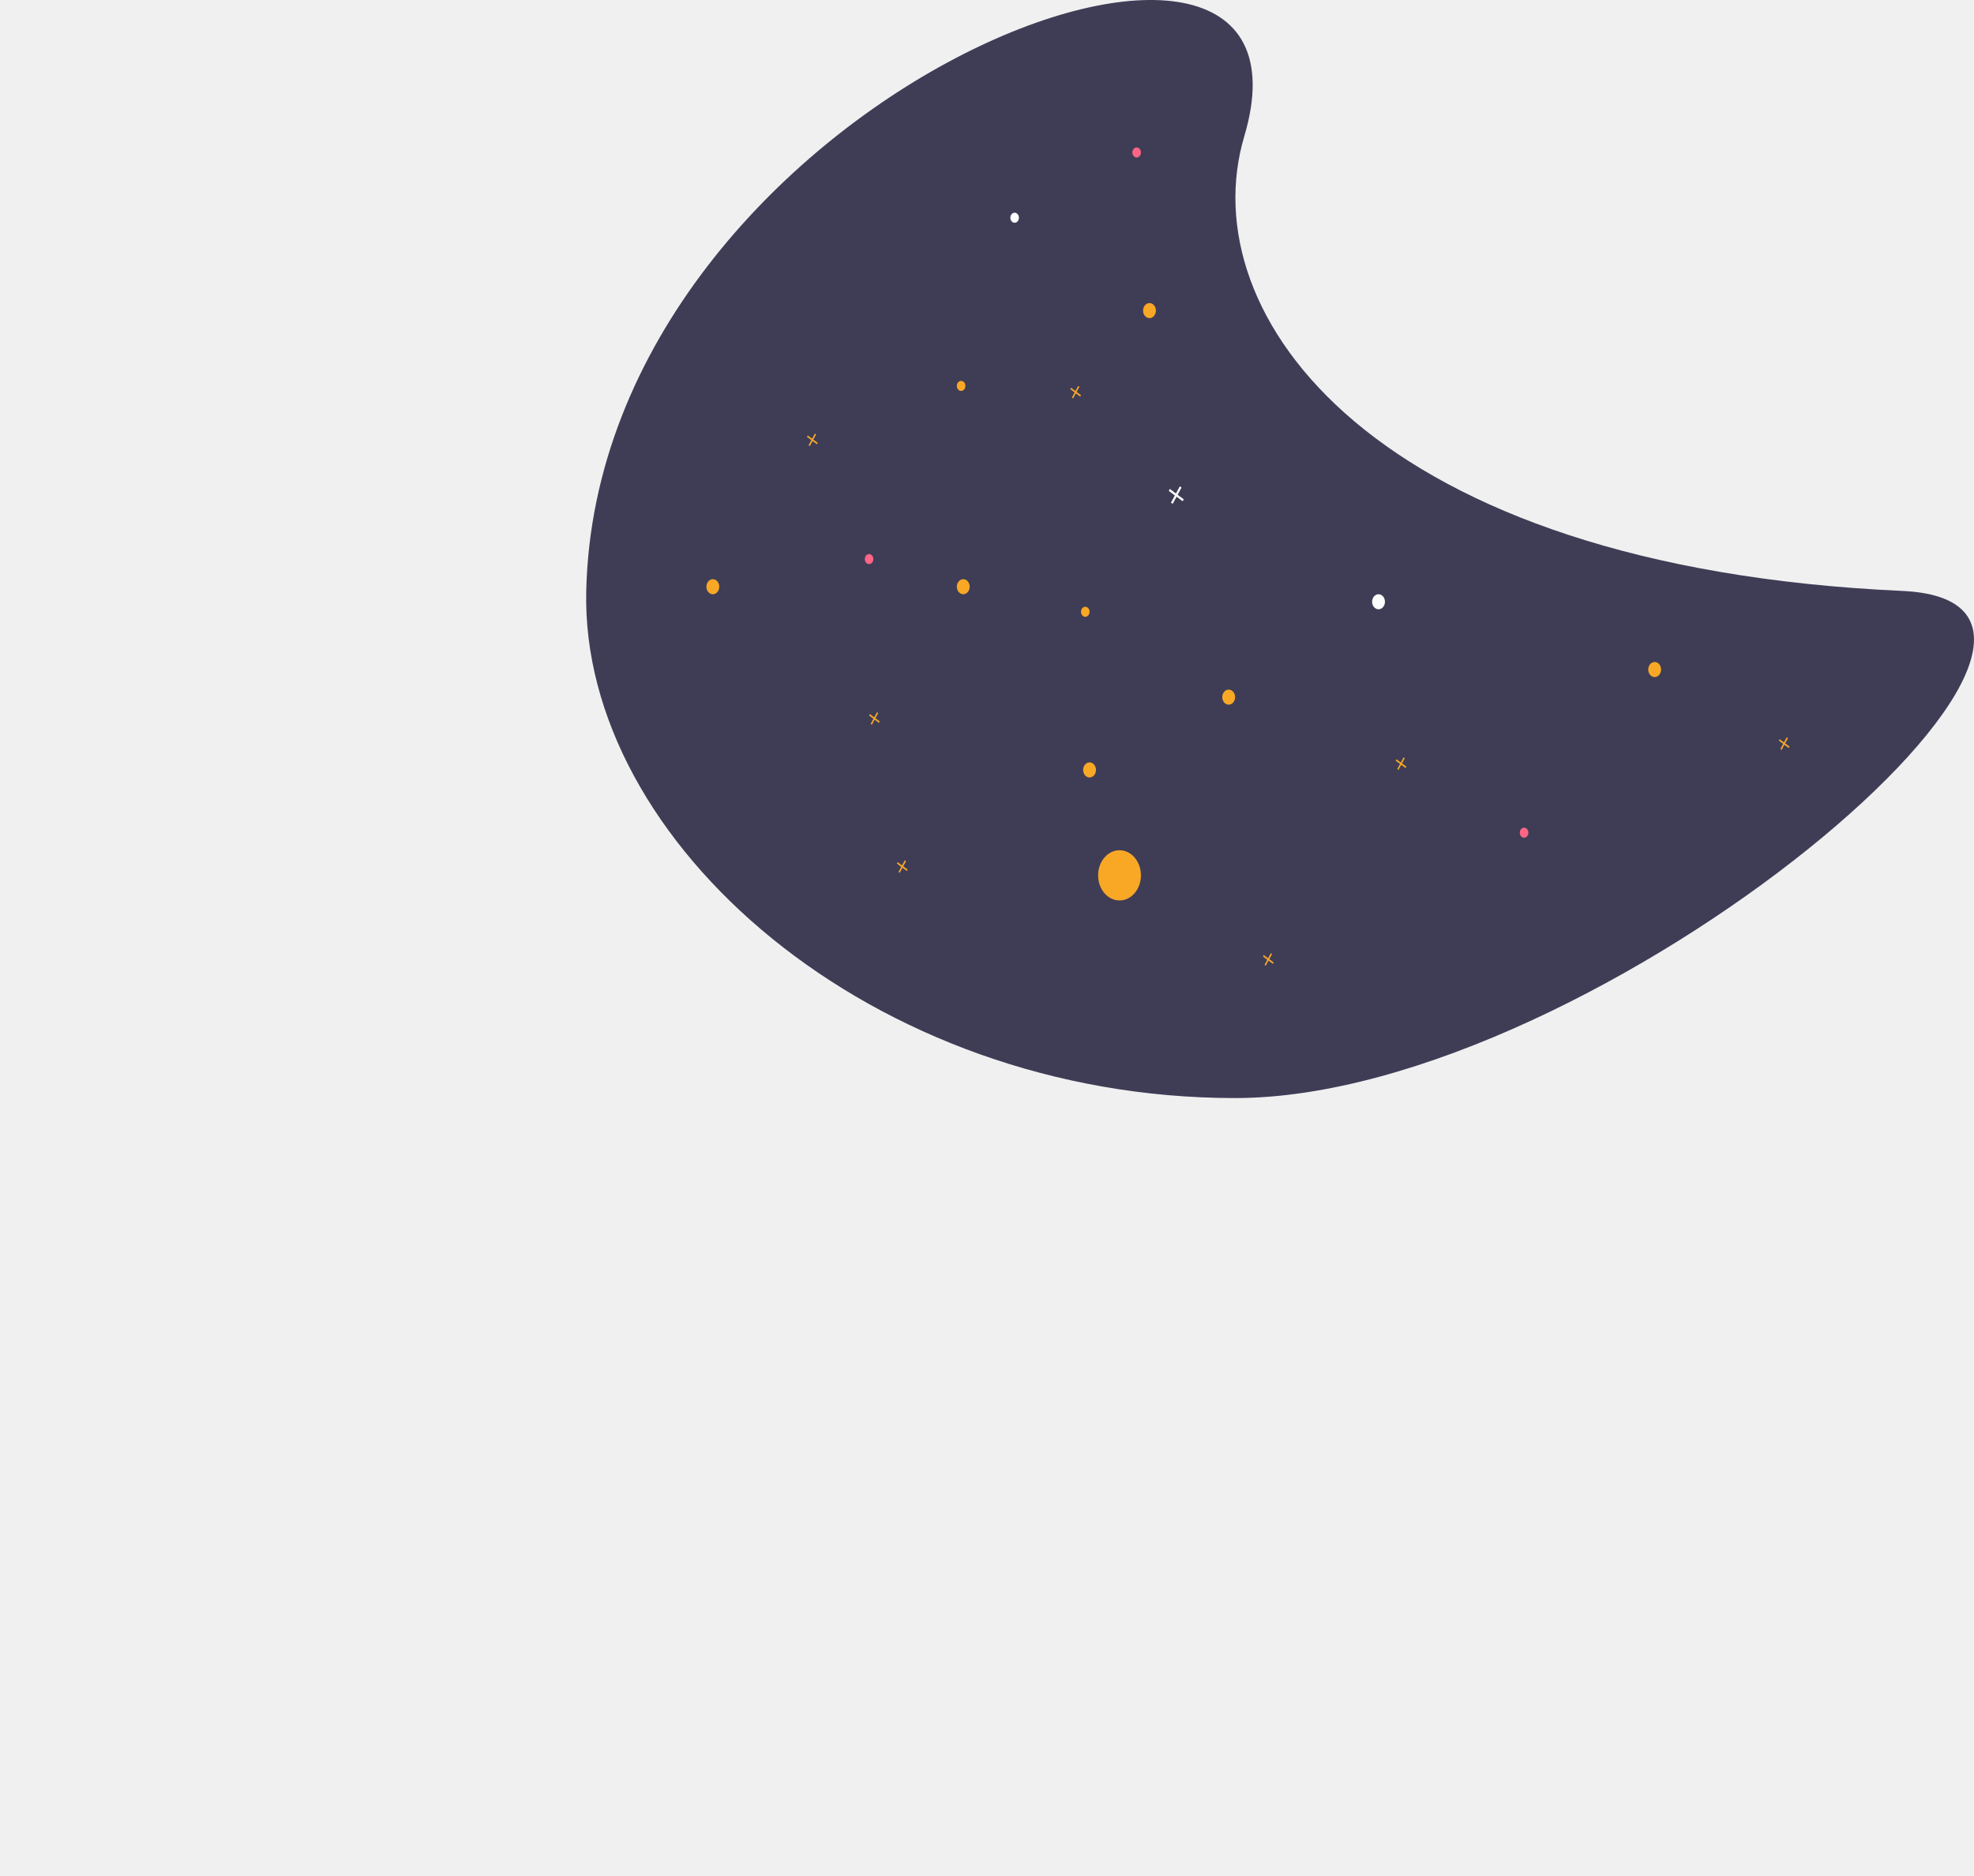
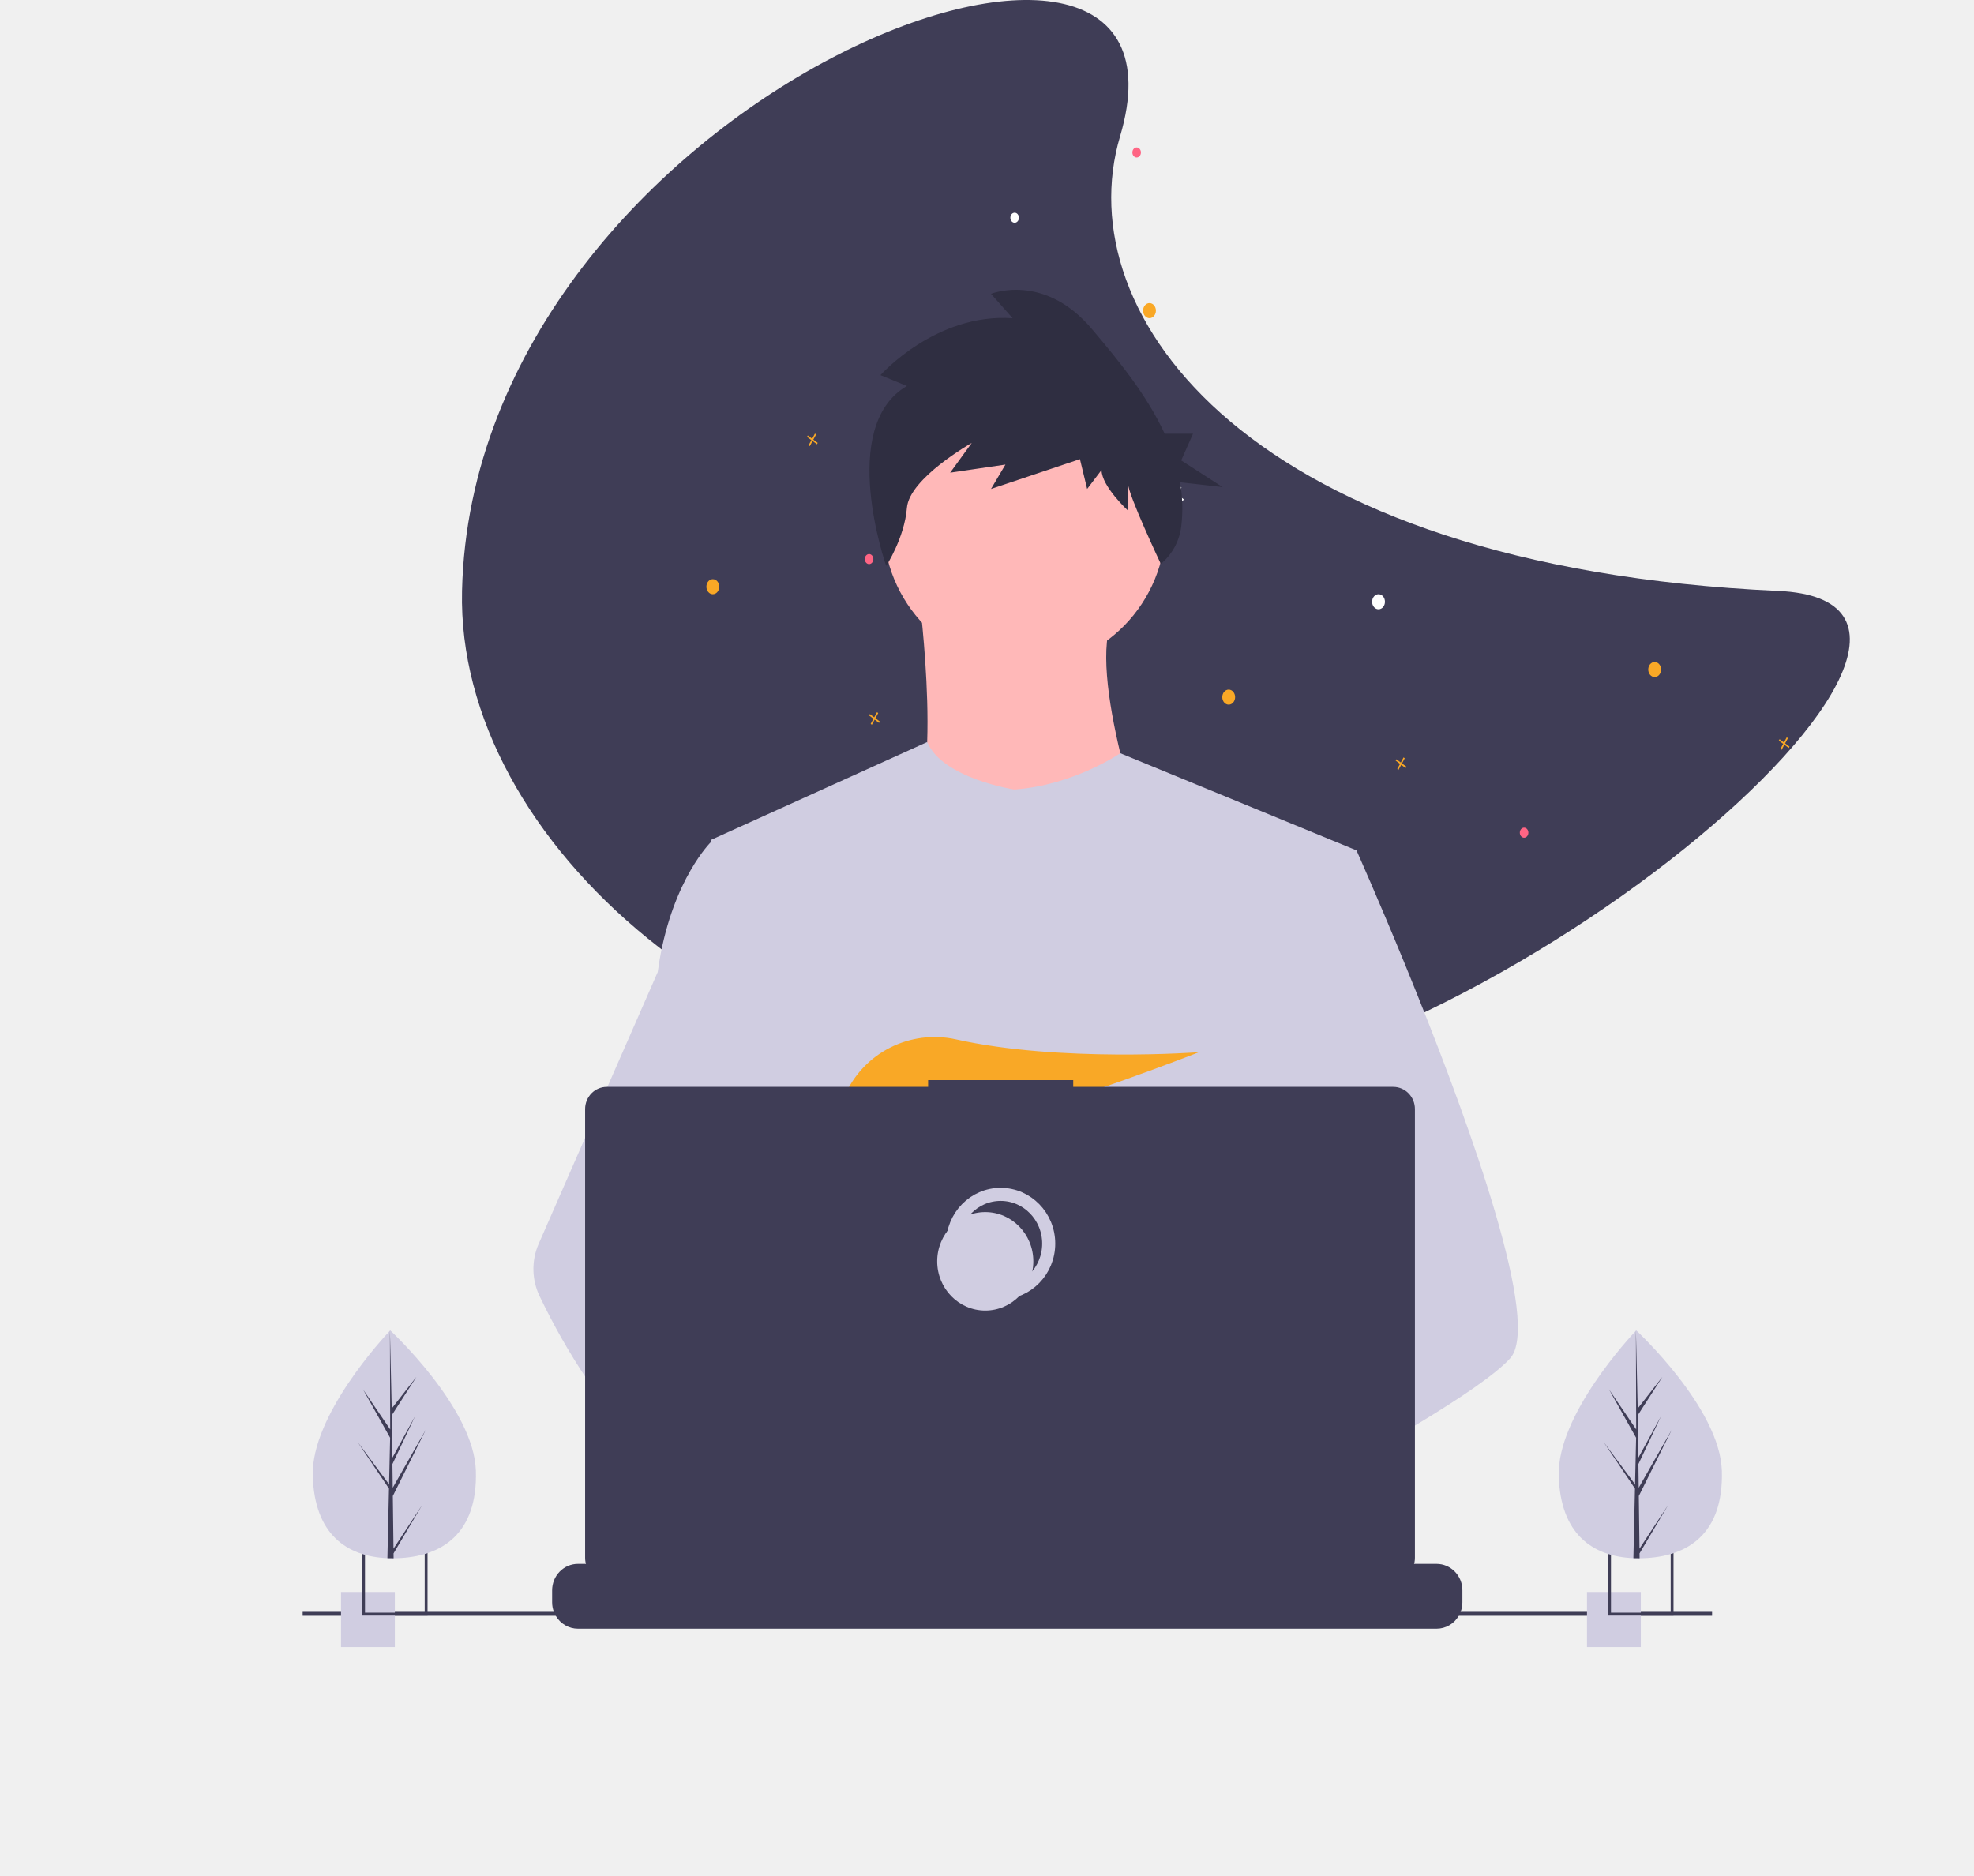
<svg xmlns="http://www.w3.org/2000/svg" width="302" height="287" viewBox="0 0 302 287" fill="none">
-   <path d="M89.687 90.409C88.798 128.805 133.341 168 188.94 168C244.54 168 333.083 92.304 291.031 90.409C210.002 86.757 182.234 48.197 190.359 20.862C204.91 -28.091 91.437 14.807 89.687 90.409Z" fill="#3F3D56" />
+   <path d="M70.687 90.409C69.798 128.805 114.341 168 169.94 168C225.54 168 314.083 92.304 272.031 90.409C191.002 86.757 163.234 48.197 171.359 20.862C185.91 -28.091 72.437 14.807 70.687 90.409Z" fill="#3F3D56" />
  <path d="M165.38 60.462L164.711 59.962L165.137 59.178L164.954 59.042L164.528 59.827L163.859 59.327L163.743 59.541L164.412 60.04L163.986 60.825L164.169 60.962L164.595 60.177L165.264 60.676L165.38 60.462Z" fill="#F9A826" />
  <path d="M215.158 117.297L214.488 116.797L214.914 116.012L214.732 115.877L214.306 116.661L213.637 116.162L213.52 116.376L214.19 116.875L213.764 117.66L213.946 117.797L214.372 117.012L215.041 117.511L215.158 117.297Z" fill="#F9A826" />
  <path d="M134.597 110.385L133.928 109.885L134.354 109.1L134.171 108.964L133.745 109.749L133.076 109.25L132.959 109.463L133.629 109.963L133.203 110.748L133.386 110.884L133.811 110.099L134.481 110.599L134.597 110.385Z" fill="#F9A826" />
  <path d="M194.854 147.251L194.184 146.751L194.61 145.966L194.428 145.83L194.002 146.615L193.333 146.115L193.216 146.329L193.886 146.829L193.46 147.614L193.642 147.75L194.068 146.965L194.737 147.465L194.854 147.251Z" fill="#F9A826" />
  <path d="M138.854 133.042L138.185 132.542L138.611 131.757L138.428 131.621L138.002 132.406L137.333 131.907L137.217 132.121L137.886 132.62L137.46 133.405L137.643 133.541L138.069 132.757L138.738 133.256L138.854 133.042Z" fill="#F9A826" />
  <path d="M273.777 114.225L273.108 113.725L273.534 112.94L273.351 112.804L272.925 113.589L272.256 113.09L272.14 113.304L272.809 113.803L272.383 114.588L272.566 114.724L272.991 113.94L273.661 114.439L273.777 114.225Z" fill="#F9A826" />
  <path d="M125.1 67.758L124.43 67.259L124.856 66.474L124.674 66.338L124.248 67.123L123.579 66.623L123.462 66.837L124.132 67.337L123.706 68.122L123.888 68.258L124.314 67.473L124.984 67.972L125.1 67.758Z" fill="#F9A826" />
  <path d="M181.099 76.391L180.162 75.692L180.759 74.593L180.503 74.402L179.907 75.501L178.97 74.802L178.807 75.102L179.744 75.801L179.148 76.9L179.403 77.091L180 75.991L180.937 76.691L181.099 76.391Z" fill="white" />
  <path d="M147.369 90.915C147.911 90.915 148.351 90.399 148.351 89.763C148.351 89.127 147.911 88.611 147.369 88.611C146.826 88.611 146.386 89.127 146.386 89.763C146.386 90.399 146.826 90.915 147.369 90.915Z" fill="#F9A826" />
  <path d="M109.053 90.915C109.596 90.915 110.036 90.399 110.036 89.763C110.036 89.127 109.596 88.611 109.053 88.611C108.511 88.611 108.071 89.127 108.071 89.763C108.071 90.399 108.511 90.915 109.053 90.915Z" fill="#F9A826" />
  <path d="M175.86 48.673C176.402 48.673 176.842 48.157 176.842 47.521C176.842 46.885 176.402 46.369 175.86 46.369C175.317 46.369 174.877 46.885 174.877 47.521C174.877 48.157 175.317 48.673 175.86 48.673Z" fill="#F9A826" />
  <path d="M166.69 118.949C167.233 118.949 167.673 118.433 167.673 117.796C167.673 117.16 167.233 116.644 166.69 116.644C166.148 116.644 165.708 117.16 165.708 117.796C165.708 118.433 166.148 118.949 166.69 118.949Z" fill="#F9A826" />
  <path d="M166.035 94.371C166.397 94.371 166.69 94.027 166.69 93.603C166.69 93.179 166.397 92.835 166.035 92.835C165.673 92.835 165.38 93.179 165.38 93.603C165.38 94.027 165.673 94.371 166.035 94.371Z" fill="#F9A826" />
  <path d="M233.169 128.165C233.531 128.165 233.824 127.821 233.824 127.397C233.824 126.973 233.531 126.629 233.169 126.629C232.808 126.629 232.514 126.973 232.514 127.397C232.514 127.821 232.808 128.165 233.169 128.165Z" fill="#FF6584" />
  <path d="M132.959 86.307C133.321 86.307 133.614 85.963 133.614 85.539C133.614 85.115 133.321 84.771 132.959 84.771C132.598 84.771 132.304 85.115 132.304 85.539C132.304 85.963 132.598 86.307 132.959 86.307Z" fill="#FF6584" />
  <path d="M173.895 24.096C174.257 24.096 174.55 23.752 174.55 23.328C174.55 22.903 174.257 22.559 173.895 22.559C173.533 22.559 173.24 22.903 173.24 23.328C173.24 23.752 173.533 24.096 173.895 24.096Z" fill="#FF6584" />
  <path d="M147.041 59.809C147.403 59.809 147.696 59.466 147.696 59.041C147.696 58.617 147.403 58.273 147.041 58.273C146.679 58.273 146.386 58.617 146.386 59.041C146.386 59.466 146.679 59.809 147.041 59.809Z" fill="#F9A826" />
  <path d="M155.228 34.08C155.59 34.08 155.883 33.736 155.883 33.312C155.883 32.888 155.59 32.544 155.228 32.544C154.867 32.544 154.573 32.888 154.573 33.312C154.573 33.736 154.867 34.08 155.228 34.08Z" fill="white" />
  <path d="M253.146 103.588C253.688 103.588 254.128 103.072 254.128 102.436C254.128 101.799 253.688 101.284 253.146 101.284C252.603 101.284 252.163 101.799 252.163 102.436C252.163 103.072 252.603 103.588 253.146 103.588Z" fill="#F9A826" />
  <path d="M187.977 107.812C188.519 107.812 188.959 107.296 188.959 106.66C188.959 106.024 188.519 105.508 187.977 105.508C187.434 105.508 186.994 106.024 186.994 106.66C186.994 107.296 187.434 107.812 187.977 107.812Z" fill="#F9A826" />
  <path d="M171.275 137.766C173.084 137.766 174.55 136.046 174.55 133.925C174.55 131.804 173.084 130.085 171.275 130.085C169.466 130.085 168 131.804 168 133.925C168 136.046 169.466 137.766 171.275 137.766Z" fill="#F9A826" />
  <path d="M210.9 93.219C211.443 93.219 211.883 92.703 211.883 92.067C211.883 91.431 211.443 90.915 210.9 90.915C210.358 90.915 209.918 91.431 209.918 92.067C209.918 92.703 210.358 93.219 210.9 93.219Z" fill="white" />
+   <g clip-path="url(#clip0_50_10)">
+     <path d="M156.741 102.166C168.688 102.166 178.372 92.246 178.372 80.01C178.372 67.773 168.688 57.853 156.741 57.853C144.794 57.853 135.109 67.773 135.109 80.01C135.109 92.246 144.794 102.166 156.741 102.166Z" fill="#FFB8B8" />
+     <path d="M140.595 91.088C140.595 91.088 144.671 122.557 138.401 126.089C132.13 129.621 175.708 129.943 175.708 129.943C175.708 129.943 165.989 102.648 170.378 94.299L140.595 91.088Z" fill="#FFB8B8" />
+     <path d="M207.528 130.102L203.904 147.005L196.241 182.767L196.012 184.725L193.367 207.399L191.608 222.461L190.428 232.579C183.257 236.354 178.059 238.961 178.059 238.961C178.059 238.961 177.611 236.665 176.891 233.727C171.858 235.273 162.544 237.837 154.652 238.349C157.526 241.63 158.846 244.712 157.055 246.987C151.648 253.845 129.327 239.479 121.52 234.122C121.338 235.404 121.269 236.701 121.314 237.996L115.339 233.29L115.93 222.461L116.928 204.139L118.181 181.161C117.786 180.177 117.454 179.168 117.189 178.139C115.36 171.474 113.139 158.165 111.436 147.005C110.065 138.023 109.035 130.433 108.817 128.818C108.788 128.607 108.773 128.499 108.773 128.499L141.847 113.53C144.197 119.113 155.172 120.791 155.172 120.791C164.265 120.15 171.393 115.238 171.393 115.238L207.528 130.102Z" fill="#D0CDE1" />
+     <path d="M180.568 232.54C180.568 232.54 179.168 233.031 176.891 233.727C171.858 235.273 162.544 237.837 154.652 238.349C147.856 238.795 142.114 237.722 141.064 233.181C140.614 231.229 141.252 229.623 142.644 228.303C146.797 224.359 157.646 222.946 166.251 222.461C168.681 222.325 170.928 222.262 172.799 222.238C175.976 222.196 178.059 222.262 178.059 222.262L178.109 222.461L180.568 232.54Z" fill="#A0616A" />
+     <path d="M138.745 59.051L134.7 57.393C134.7 57.393 143.157 47.856 154.923 48.685L151.614 44.954C151.614 44.954 159.703 41.637 167.057 50.344C170.923 54.921 175.396 60.301 178.184 66.362H182.516L180.708 70.439L187.035 74.516L180.541 73.784C180.928 76.017 180.987 78.296 180.717 80.547C180.438 82.798 179.317 84.851 177.589 86.271V86.271C177.589 86.271 172.573 75.636 172.573 73.978V78.124C172.573 78.124 168.528 74.392 168.528 71.905L166.322 74.807L165.219 70.246L151.614 74.807L153.82 71.076L145.363 72.319L148.673 67.758C148.673 67.758 139.113 73.149 138.745 77.71C138.377 82.27 135.579 86.592 135.579 86.592C135.579 86.592 128.082 65.271 138.745 59.051Z" fill="#2F2E41" />
+     <path d="M231.041 207.812C228.838 210.258 223.378 213.943 216.759 217.932C214.297 219.415 211.676 220.942 209.002 222.461C202.622 226.086 195.941 229.677 190.428 232.579C183.256 236.354 178.059 238.961 178.059 238.961C178.059 238.961 177.611 236.665 176.891 233.727C175.926 229.795 174.473 224.712 172.958 222.461C172.905 222.383 172.852 222.31 172.799 222.238C172.358 221.644 171.913 221.298 171.475 221.298L193.367 207.399L202.827 201.391L196.012 184.726L187.463 163.821L192.623 147.005L197.809 130.102H207.528C207.528 130.102 210.746 137.297 214.862 147.33C215.477 148.831 216.112 150.395 216.759 152.01C225.225 173.101 235.78 202.554 231.041 207.812Z" fill="#D0CDE1" />
+     <path d="M157.055 246.987C151.648 253.845 129.327 239.479 121.52 234.122C119.819 232.955 118.807 232.217 118.807 232.217L125.95 222.461L128.212 219.373C128.212 219.373 130.236 220.472 133.227 222.262C133.336 222.328 133.445 222.395 133.557 222.461C136.137 224.013 139.376 226.041 142.644 228.303C147.153 231.428 151.713 234.992 154.652 238.349C157.526 241.63 158.847 244.712 157.055 246.987Z" fill="#A0616A" />
+     <path d="M133.227 222.262C132.429 222.259 131.632 222.326 130.845 222.461C124.082 223.651 122.087 229.921 121.52 234.122C121.338 235.404 121.269 236.701 121.314 237.996L115.339 233.29L113.162 231.576C107.923 229.704 103.255 226.381 99.207 222.461C95.695 219 92.546 215.174 89.808 211.045C87.082 206.974 84.651 202.704 82.537 198.269C81.946 197.032 81.629 195.676 81.607 194.299C81.585 192.922 81.859 191.556 82.41 190.3L89.808 173.411L100.622 148.729C100.701 148.141 100.789 147.566 100.884 147.005C103.028 134.41 108.773 128.818 108.773 128.818H113.162L116.098 147.005L119.746 169.6L117.189 178.139L111.283 197.859L116.928 204.139L133.227 222.262Z" fill="#D0CDE1" />
+     <path d="M138.195 169.618L141.947 174.102C143.341 173.829 144.797 173.509 146.296 173.15L145.218 169.618L147.853 172.767C163.738 168.765 183.426 160.985 183.426 160.985C183.426 160.985 162.17 162.582 146.3 159.03C139.278 157.459 132.053 161.024 129.171 167.769C127.497 171.689 127.76 175.085 133.7 175.085C135.707 175.05 137.709 174.857 139.687 174.509L138.195 169.618Z" fill="#F9A826" />
+     <path d="M223.731 243.311V245.14C223.732 245.642 223.641 246.14 223.463 246.608C223.384 246.816 223.289 247.018 223.178 247.21C222.827 247.813 222.33 248.312 221.734 248.659C221.139 249.005 220.465 249.187 219.78 249.187H88.42C87.735 249.187 87.062 249.005 86.466 248.659C85.87 248.312 85.373 247.813 85.022 247.21C84.911 247.018 84.816 246.816 84.737 246.608C84.559 246.14 84.468 245.642 84.469 245.14V243.311C84.469 242.78 84.571 242.254 84.77 241.763C84.968 241.272 85.259 240.826 85.626 240.45C85.993 240.074 86.428 239.776 86.908 239.573C87.387 239.369 87.901 239.265 88.42 239.265H95.992V238.412C95.992 238.39 95.996 238.368 96.004 238.348C96.013 238.327 96.025 238.308 96.04 238.293C96.055 238.277 96.073 238.265 96.093 238.256C96.113 238.248 96.135 238.243 96.156 238.243H100.107C100.129 238.243 100.15 238.248 100.17 238.256C100.19 238.265 100.208 238.277 100.224 238.293C100.239 238.308 100.251 238.327 100.259 238.348C100.268 238.368 100.272 238.39 100.272 238.412V239.265H102.74V238.412C102.74 238.39 102.744 238.368 102.752 238.348C102.761 238.327 102.773 238.308 102.788 238.293C102.803 238.277 102.822 238.265 102.842 238.256C102.862 238.248 102.883 238.243 102.905 238.243H106.855C106.877 238.243 106.898 238.248 106.918 238.256C106.938 238.265 106.957 238.277 106.972 238.293C106.987 238.308 106.999 238.327 107.008 238.348C107.016 238.368 107.02 238.39 107.02 238.412V239.265H109.491V238.412C109.491 238.39 109.495 238.368 109.504 238.348C109.512 238.327 109.524 238.308 109.539 238.293C109.555 238.277 109.573 238.265 109.593 238.256C109.613 238.248 109.634 238.243 109.656 238.243H113.607C113.628 238.243 113.65 238.248 113.67 238.256C113.69 238.265 113.708 238.277 113.723 238.293C113.738 238.308 113.751 238.327 113.759 238.348C113.767 238.368 113.771 238.39 113.771 238.412V239.265H116.239V238.412C116.239 238.39 116.244 238.368 116.252 238.348C116.26 238.327 116.272 238.308 116.287 238.293C116.303 238.277 116.321 238.265 116.341 238.256C116.361 238.248 116.382 238.243 116.404 238.243H120.355C120.376 238.243 120.398 238.248 120.418 238.256C120.438 238.265 120.456 238.277 120.471 238.293C120.487 238.308 120.499 238.327 120.507 238.348C120.515 238.368 120.519 238.39 120.519 238.412V239.265H122.988V238.412C122.987 238.39 122.992 238.368 123 238.348C123.008 238.327 123.02 238.308 123.036 238.293C123.051 238.277 123.069 238.265 123.089 238.256C123.109 238.248 123.131 238.243 123.152 238.243H127.103C127.125 238.243 127.146 238.248 127.166 238.256C127.186 238.265 127.204 238.277 127.219 238.293C127.235 238.308 127.247 238.327 127.255 238.348C127.263 238.368 127.268 238.39 127.268 238.412V239.265H129.739V238.412C129.739 238.39 129.743 238.368 129.751 238.348C129.759 238.327 129.772 238.308 129.787 238.293C129.802 238.277 129.82 238.265 129.84 238.256C129.86 238.248 129.882 238.243 129.903 238.243H133.854C133.876 238.243 133.897 238.248 133.917 238.256C133.937 238.265 133.955 238.277 133.971 238.293C133.986 238.308 133.998 238.327 134.006 238.348C134.015 238.368 134.019 238.39 134.019 238.412V239.265H136.487V238.412C136.487 238.39 136.491 238.368 136.499 238.348C136.508 238.327 136.52 238.308 136.535 238.293C136.55 238.277 136.568 238.265 136.588 238.256C136.608 238.248 136.63 238.243 136.652 238.243H167.598C167.62 238.243 167.641 238.248 167.661 238.256C167.681 238.265 167.699 238.277 167.715 238.293C167.73 238.308 167.742 238.327 167.75 238.348C167.759 238.368 167.763 238.39 167.763 238.412V239.265H170.234V238.412C170.234 238.39 170.238 238.368 170.246 238.348C170.254 238.327 170.267 238.308 170.282 238.293C170.297 238.277 170.315 238.265 170.335 238.256C170.355 238.248 170.377 238.243 170.398 238.243H174.349C174.393 238.244 174.434 238.262 174.465 238.293C174.496 238.325 174.513 238.368 174.514 238.412V239.265H176.982V238.412C176.982 238.39 176.986 238.368 176.994 238.348C177.003 238.327 177.015 238.308 177.03 238.293C177.045 238.277 177.064 238.265 177.084 238.256C177.104 238.248 177.125 238.243 177.147 238.243H181.097C181.119 238.243 181.14 238.248 181.16 238.256C181.18 238.265 181.199 238.277 181.214 238.293C181.229 238.308 181.241 238.327 181.25 238.348C181.258 238.368 181.262 238.39 181.262 238.412V239.265H183.73V238.412C183.73 238.39 183.734 238.368 183.743 238.348C183.751 238.327 183.763 238.308 183.778 238.293C183.794 238.277 183.812 238.265 183.832 238.256C183.852 238.248 183.873 238.243 183.895 238.243H187.846C187.867 238.243 187.889 238.248 187.909 238.256C187.929 238.265 187.947 238.277 187.962 238.293C187.977 238.308 187.99 238.327 187.998 238.348C188.006 238.368 188.01 238.39 188.01 238.412V239.265H190.481V238.412C190.481 238.39 190.485 238.368 190.494 238.348C190.502 238.327 190.514 238.308 190.529 238.293C190.545 238.277 190.563 238.265 190.583 238.256C190.603 238.248 190.624 238.243 190.646 238.243H194.597C194.64 238.244 194.681 238.262 194.712 238.294C194.742 238.325 194.759 238.368 194.758 238.412V239.265H197.229V238.412C197.229 238.39 197.234 238.368 197.242 238.348C197.25 238.327 197.262 238.308 197.278 238.293C197.293 238.277 197.311 238.265 197.331 238.256C197.351 238.248 197.373 238.243 197.394 238.243H201.345C201.367 238.243 201.388 238.248 201.408 238.256C201.428 238.265 201.446 238.277 201.461 238.293C201.477 238.308 201.489 238.327 201.497 238.348C201.505 238.368 201.51 238.39 201.51 238.412V239.265H203.978V238.412C203.978 238.39 203.982 238.368 203.99 238.348C203.998 238.327 204.011 238.308 204.026 238.293C204.041 238.277 204.059 238.265 204.079 238.256C204.099 238.248 204.121 238.243 204.142 238.243H208.093C208.115 238.243 208.136 238.248 208.156 238.256C208.176 238.265 208.194 238.277 208.21 238.293C208.225 238.308 208.237 238.327 208.245 238.348C208.254 238.368 208.258 238.39 208.258 238.412V239.265H219.78C220.299 239.265 220.813 239.369 221.292 239.573C221.772 239.776 222.207 240.074 222.574 240.45C222.941 240.826 223.232 241.272 223.431 241.763C223.629 242.254 223.731 242.78 223.731 243.311V243.311Z" fill="#3F3D56" />
+     <path d="M261.929 246.608H46.304V247.21H261.929V246.608Z" fill="#3F3D56" />
+     <path d="M213.154 166.289H164.192V165.255H141.991V166.289H92.827C91.948 166.289 91.106 166.646 90.485 167.282C89.864 167.919 89.515 168.781 89.515 169.681V238.352C89.515 239.252 89.864 240.115 90.485 240.751C91.106 241.387 91.948 241.744 92.827 241.744H213.154C214.032 241.744 214.875 241.387 215.496 240.751C216.117 240.115 216.466 239.252 216.466 238.352V169.681C216.466 169.236 216.38 168.794 216.214 168.383C216.047 167.971 215.803 167.597 215.496 167.282C215.188 166.967 214.823 166.717 214.421 166.547C214.02 166.377 213.589 166.289 213.154 166.289V166.289Z" fill="#3F3D56" />
+     <path d="M153.087 197.796C157.148 197.796 160.441 194.424 160.441 190.263C160.441 186.103 157.148 182.731 153.087 182.731C149.025 182.731 145.733 186.103 145.733 190.263C145.733 194.424 149.025 197.796 153.087 197.796Z" stroke="#D0CDE1" stroke-width="2" stroke-miterlimit="10" />
+     <path d="M150.733 200.508C154.795 200.508 158.088 197.135 158.088 192.975C158.088 188.815 154.795 185.443 150.733 185.443C146.672 185.443 143.379 188.815 143.379 192.975C143.379 197.135 146.672 200.508 150.733 200.508Z" fill="#D0CDE1" />
+     <path d="M60.408 243.563H52.171V252H60.408V243.563Z" fill="#D0CDE1" />
+     <path d="M55.408 236.935V247.179H65.41V236.935H55.408ZM64.975 246.733H55.841V237.381H64.975V246.733Z" fill="#3F3D56" />
+     <path d="M251.028 243.563H242.792V252H251.028V243.563Z" fill="#D0CDE1" />
+     <path d="M246.029 236.935V247.179H256.03V236.935H246.029ZM255.595 246.733H246.461V237.381H255.595V246.733Z" fill="#3F3D56" />
+     <path d="M72.806 225.043C73.081 234.669 67.589 238.197 60.698 238.403C60.538 238.408 60.378 238.411 60.219 238.412C59.9 238.415 59.583 238.409 59.27 238.396C53.037 238.131 48.103 234.742 47.848 225.789C47.584 216.524 58.811 204.486 59.654 203.595L59.655 203.595C59.687 203.561 59.704 203.544 59.704 203.544C59.704 203.544 72.532 215.417 72.806 225.043Z" fill="#D0CDE1" />
+     <path d="M60.201 236.944L64.579 230.276L60.21 237.662L60.219 238.412C59.9 238.415 59.583 238.409 59.27 238.396L59.487 228.751L59.481 228.676L59.489 228.662L59.51 227.75L54.716 220.621L59.504 227.068L59.521 227.261L59.685 219.973L55.544 212.582L59.697 218.693L59.654 203.596L59.654 203.545L59.655 203.595L59.93 215.494L63.704 210.66L59.943 216.519L60.025 223.037L63.498 216.675L60.038 223.996L60.084 227.62L65.134 218.758L60.099 228.885L60.201 236.944Z" fill="#3F3D56" />
+     <path d="M263.427 225.043C263.701 234.669 258.21 238.197 251.318 238.403C251.158 238.408 250.999 238.411 250.84 238.412C250.52 238.415 250.204 238.409 249.89 238.396C243.658 238.131 238.724 234.742 238.469 225.789C238.204 216.524 249.432 204.486 250.274 203.595L250.276 203.595C250.308 203.561 250.324 203.544 250.324 203.544C250.324 203.544 263.152 215.417 263.427 225.043Z" fill="#D0CDE1" />
+     <path d="M250.822 236.944L255.2 230.276L250.831 237.662L250.84 238.412C250.52 238.415 250.204 238.409 249.891 238.396L250.108 228.751L250.102 228.676L250.11 228.662L250.131 227.75L245.336 220.621L250.125 227.068L250.142 227.261L250.306 219.973L246.165 212.582L250.318 218.693L250.274 203.596L250.274 203.545L250.276 203.595L250.551 215.494L254.325 210.66L250.563 216.519L250.645 223.037L254.118 216.675L250.658 223.996L250.704 227.62L255.755 218.758L250.719 228.885L250.822 236.944Z" fill="#3F3D56" />
+   </g>
+   <defs>
+     <clipPath id="clip0_50_10">
+       <rect width="234.93" height="207.667" fill="white" transform="translate(28.5067 44.3333)" />
+     </clipPath>
+   </defs>
</svg>
